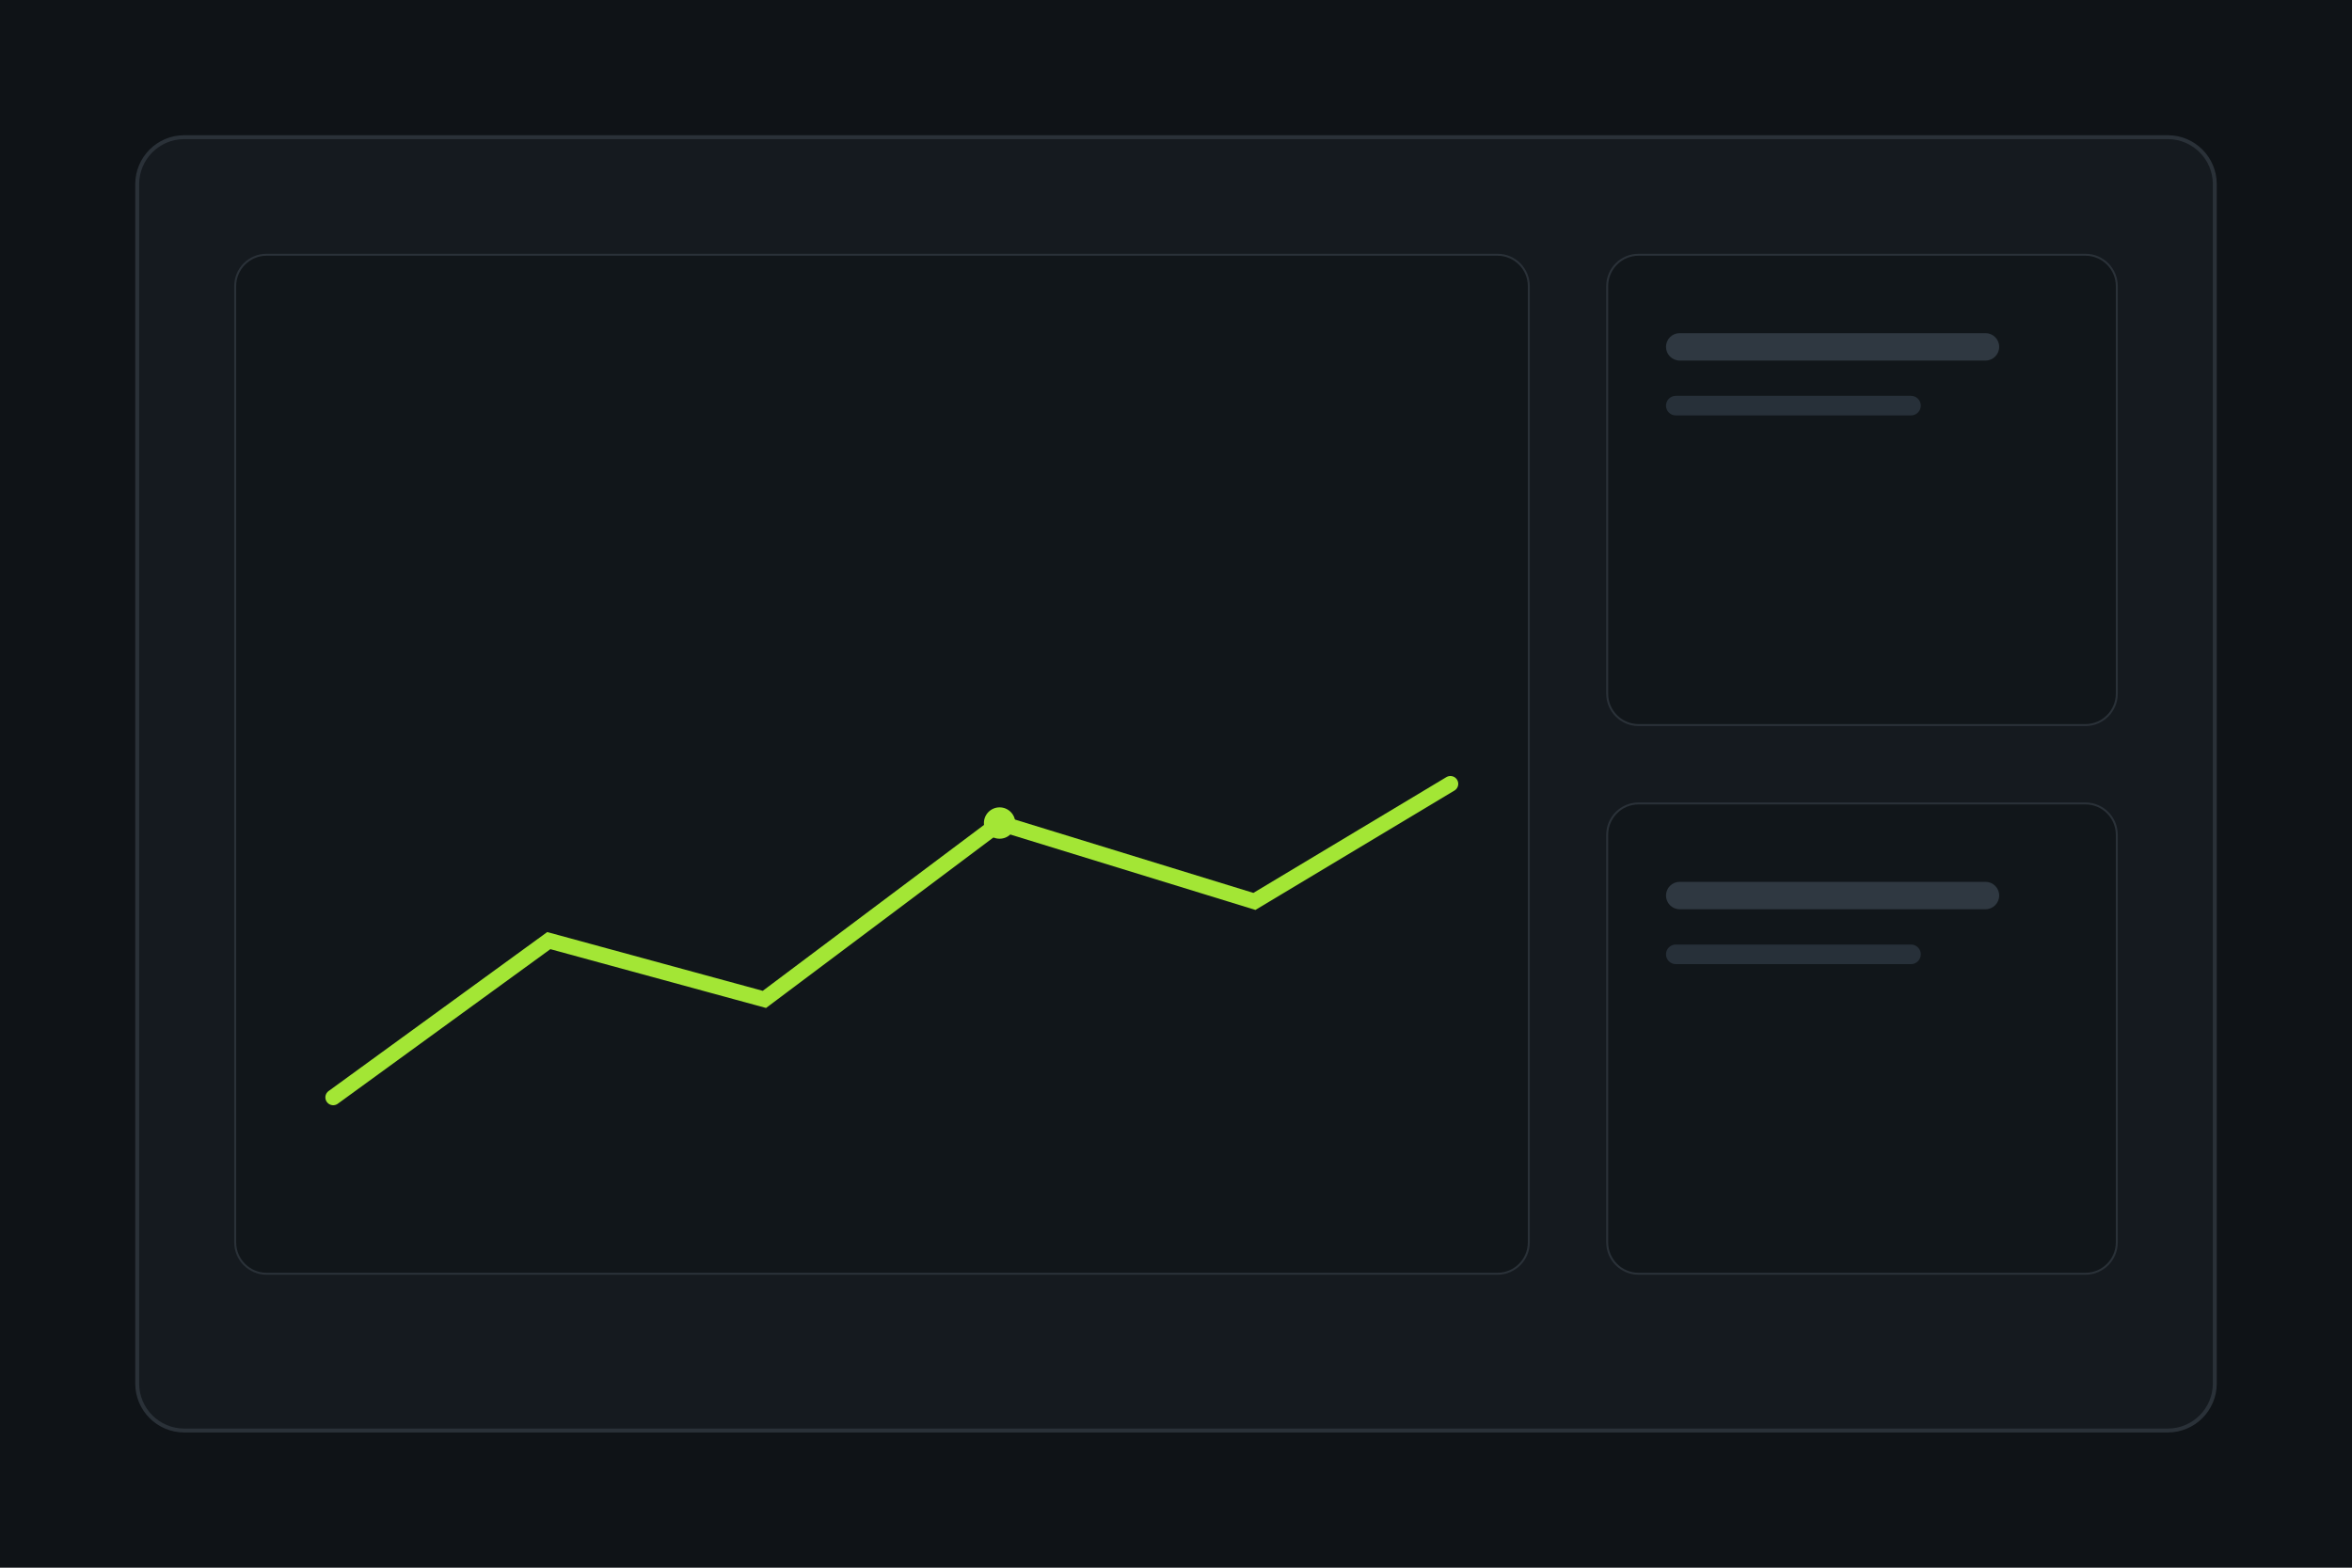
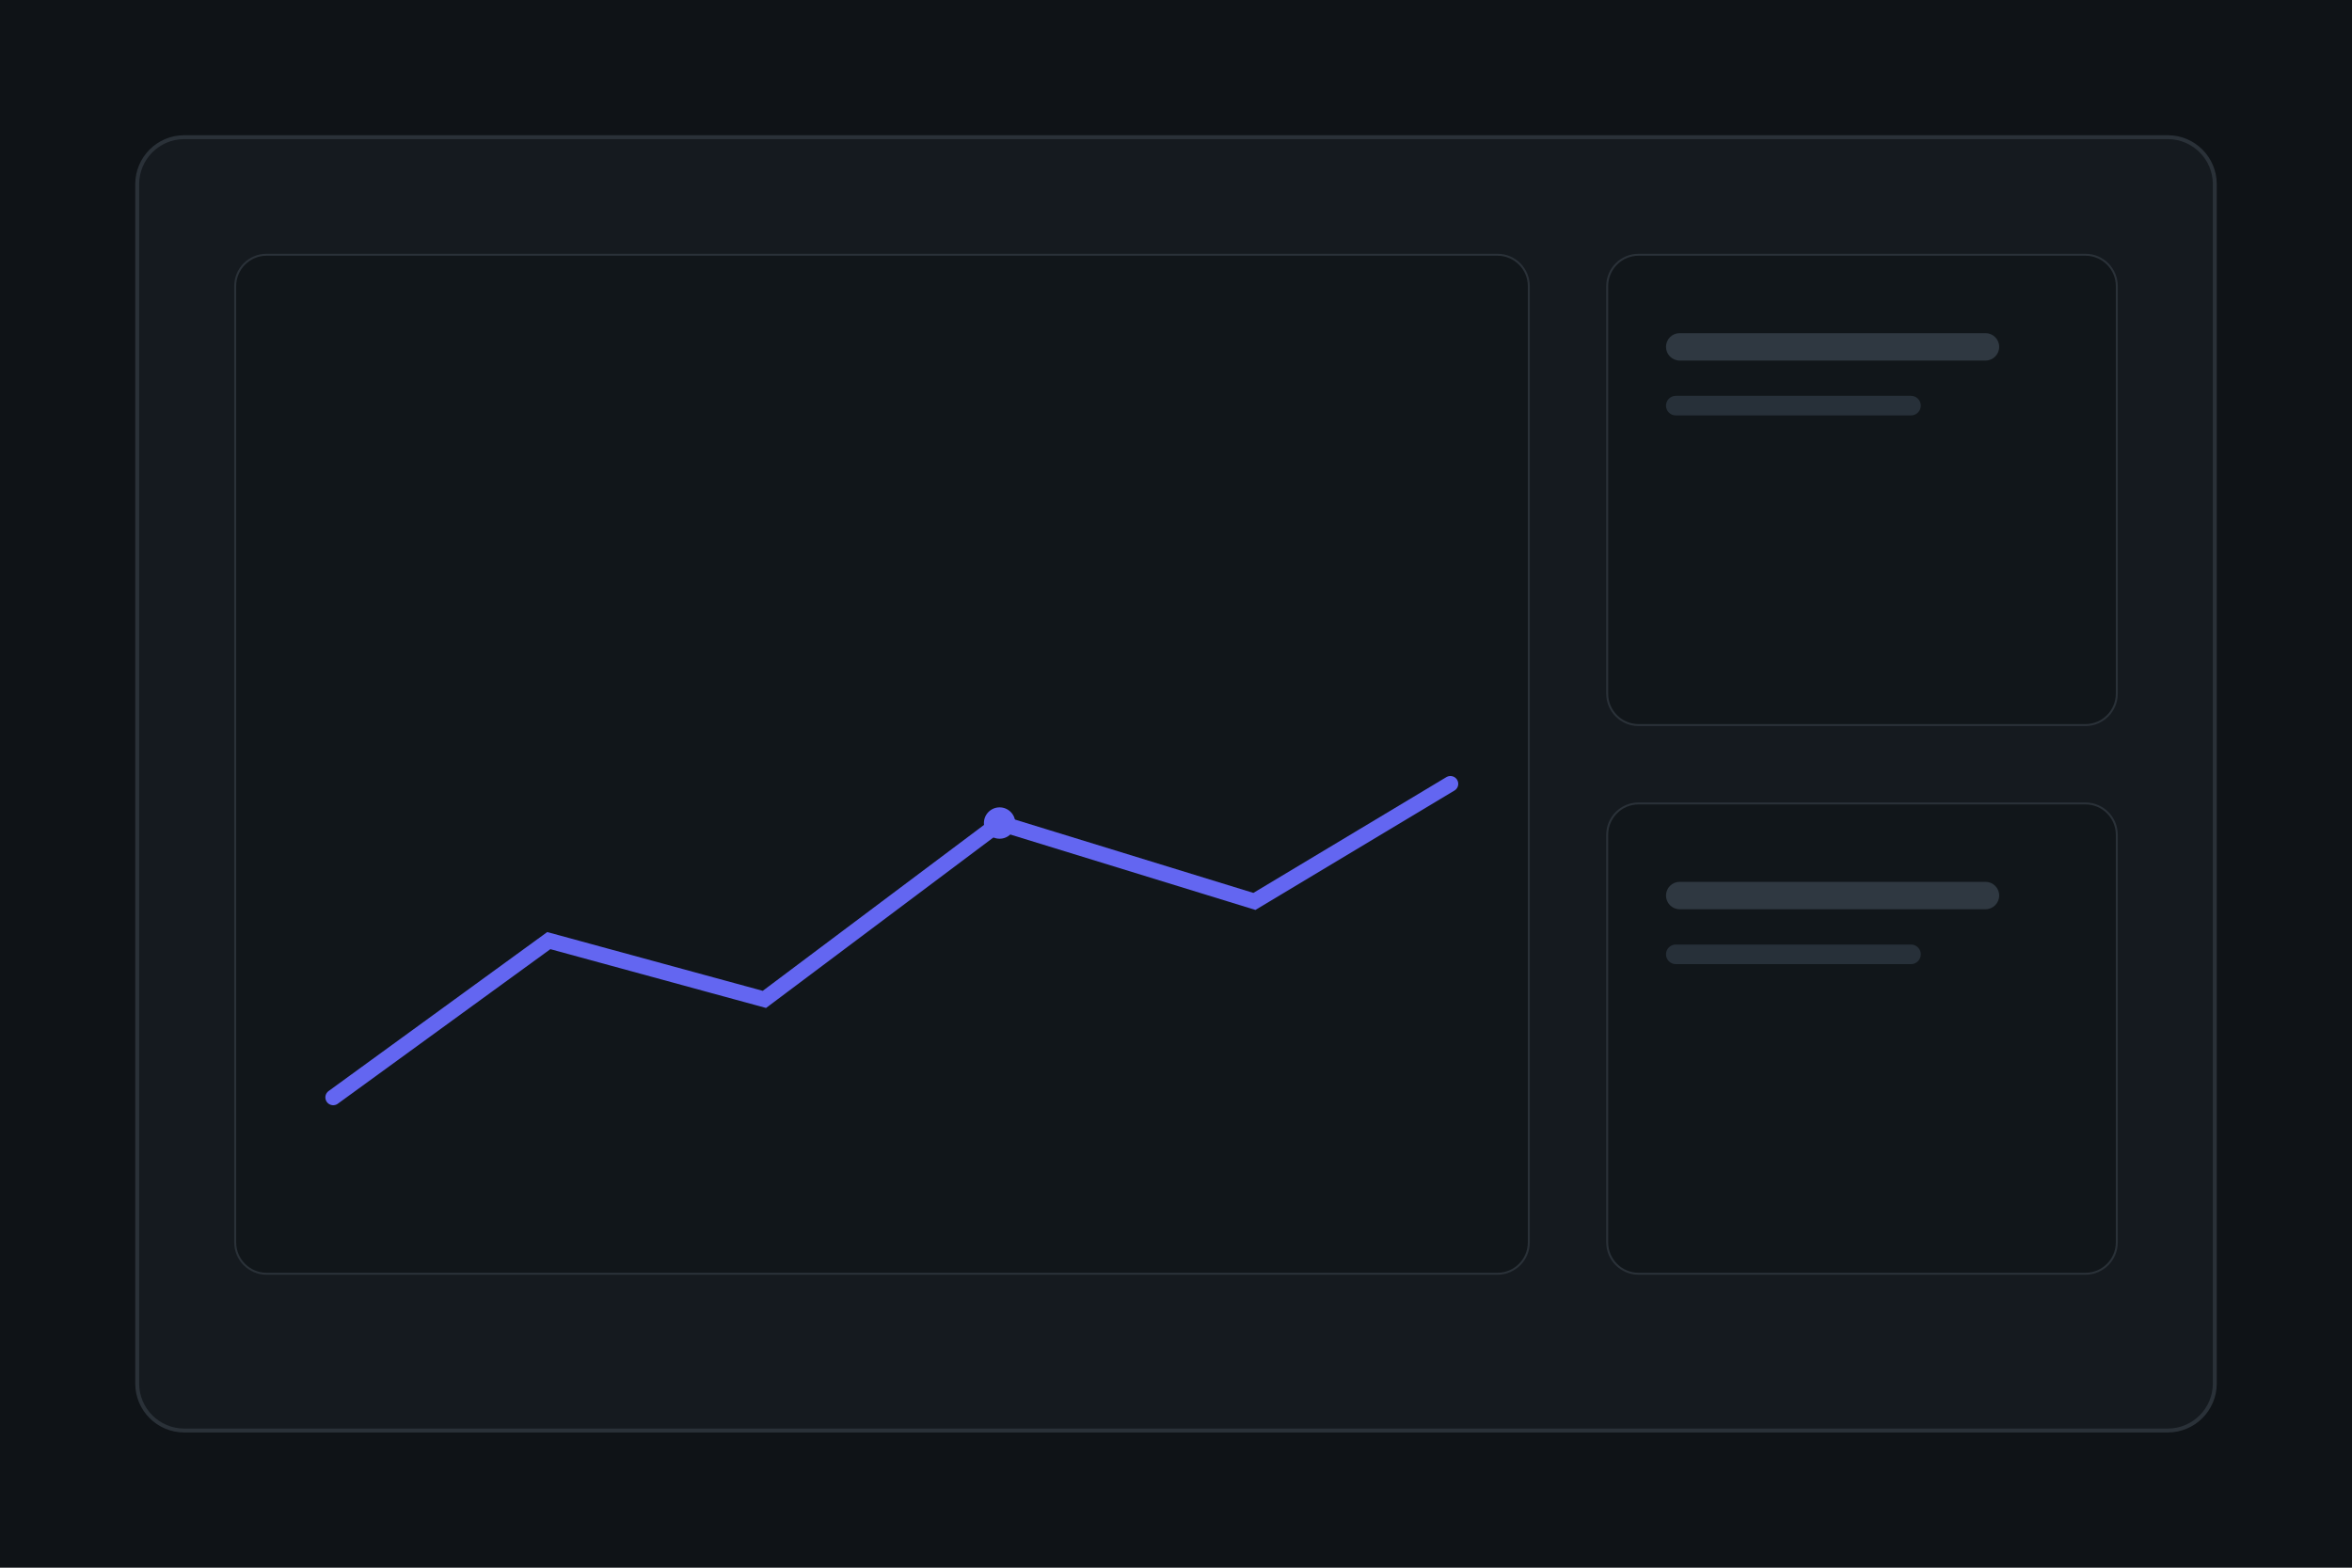
<svg xmlns="http://www.w3.org/2000/svg" width="1200" height="800" viewBox="0 0 1200 800" fill="none">
  <rect width="1200" height="800" fill="#0F1317" />
  <rect x="70" y="70" width="1060" height="660" rx="24" fill="#151A1F" stroke="#2A3138" stroke-width="2" />
  <rect x="120" y="130" width="660" height="520" rx="16" fill="#11161A" stroke="#2A3138" />
  <rect x="820" y="130" width="260" height="240" rx="16" fill="#11161A" stroke="#2A3138" />
  <rect x="820" y="410" width="260" height="240" rx="16" fill="#11161A" stroke="#2A3138" />
-   <path d="M170 560L280 480L390 510L510 420L640 460L740 400" stroke="#A3E635" stroke-width="8" stroke-linecap="round" />
-   <circle cx="510" cy="420" r="8" fill="#A3E635" />
+   <path d="M170 560L280 480L390 510L510 420L640 460L740 400" stroke="#6366F1" stroke-width="8" stroke-linecap="round" />
+   <circle cx="510" cy="420" r="8" fill="#6366F1" />
  <rect x="850" y="170" width="170" height="14" rx="7" fill="#2F3841" />
  <rect x="850" y="202" width="130" height="10" rx="5" fill="#273039" />
  <rect x="850" y="450" width="170" height="14" rx="7" fill="#2F3841" />
  <rect x="850" y="482" width="130" height="10" rx="5" fill="#273039" />
</svg>
